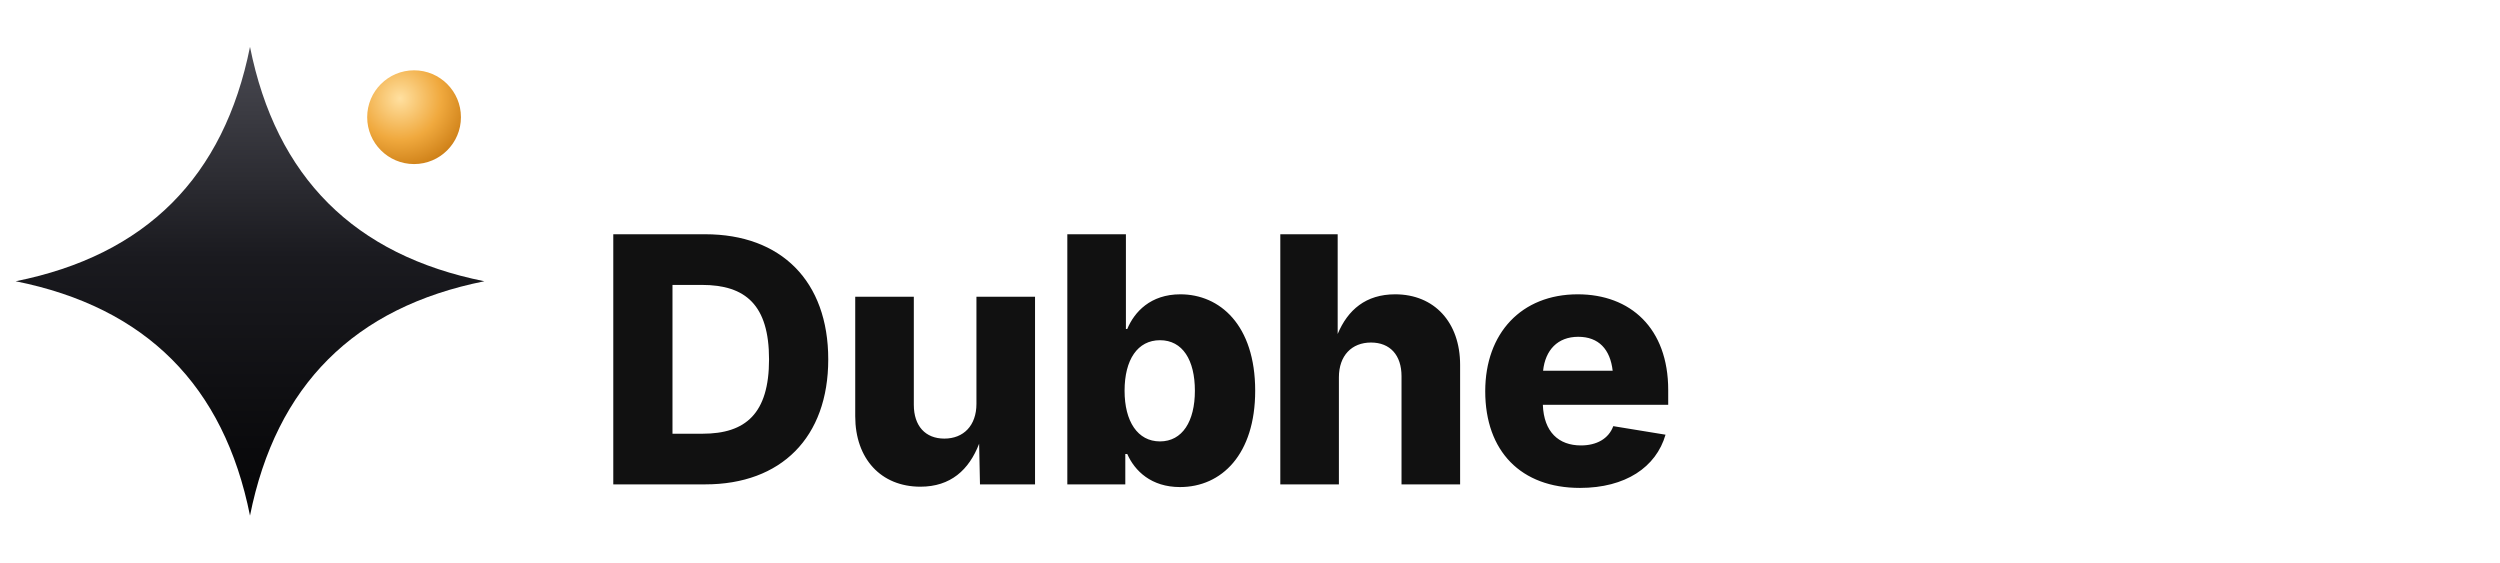
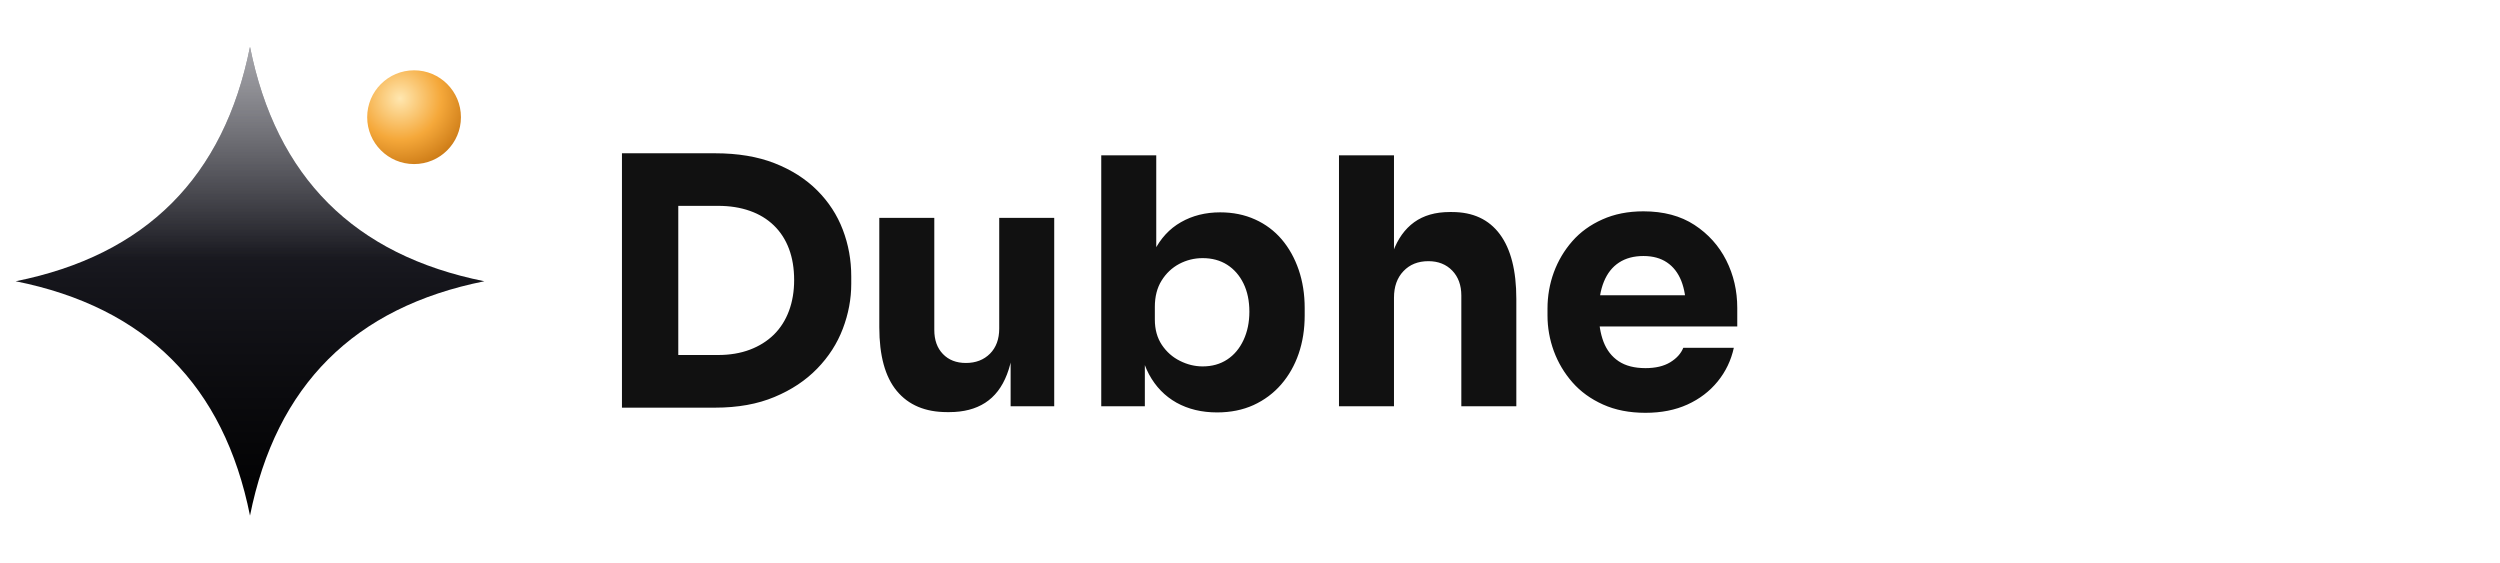
<svg xmlns="http://www.w3.org/2000/svg" viewBox="0 0 320 72" role="img" aria-label="Dubhe">
  <defs>
    <linearGradient id="star" x1="0" y1="0" x2="0" y2="1">
-       <stop offset="0" stop-color="#4a4a52" />
-       <stop offset="0.45" stop-color="#1a1a1f" />
-       <stop offset="1" stop-color="#050506" />
+       <stop offset="0" stop-color="#3C3C47" />
+       <stop offset="0.5" stop-color="#15151B" />
+       <stop offset="1" stop-color="#000000" />
+     </linearGradient>
+     <linearGradient id="sheen" x1="0" y1="0" x2="0" y2="1">
+       <stop offset="0" stop-color="#FFFFFF" stop-opacity="0.55" />
+       <stop offset="0.45" stop-color="#FFFFFF" stop-opacity="0" />
    </linearGradient>
    <radialGradient id="dot" cx="0.35" cy="0.3" r="0.8">
-       <stop offset="0" stop-color="#FFE0A0" />
-       <stop offset="0.55" stop-color="#F0A93E" />
-       <stop offset="1" stop-color="#C97A12" />
+       <stop offset="0" stop-color="#FFE7B0" />
+       <stop offset="0.55" stop-color="#F5A83A" />
+       <stop offset="1" stop-color="#C77512" />
    </radialGradient>
  </defs>
  <g transform="translate(0 4)">
    <path d="M32 2 Q37 27 62 32 Q37 37 32 62 Q27 37 2 32 Q27 27 32 2 Z" fill="url(#star)" />
+     <path d="M32 2 Q37 27 62 32 Q37 37 32 62 Q27 37 2 32 Q27 27 32 2 Z" fill="url(#sheen)" />
    <circle cx="53" cy="11" r="6" fill="url(#dot)" />
  </g>
-   <text x="76" y="62" font-family="Inter, 'Helvetica Neue', Arial, sans-serif" font-size="44" font-weight="800" fill="#111111" letter-spacing="-0.8">Dubhe</text>
+   <path d="M85.94 52.18V45.44H91.93Q94.17 45.44 95.98 44.76Q97.78 44.08 99.06 42.83Q100.33 41.57 100.99 39.79Q101.65 38.01 101.65 35.85Q101.65 33.61 100.99 31.85Q100.33 30.09 99.06 28.86Q97.78 27.62 95.98 26.99Q94.17 26.35 91.93 26.35H85.94V19.62H91.53Q95.89 19.62 99.14 20.89Q102.4 22.17 104.6 24.37Q106.8 26.57 107.88 29.41Q108.96 32.24 108.96 35.37V36.34Q108.96 39.24 107.88 42.08Q106.8 44.92 104.6 47.18Q102.4 49.45 99.14 50.81Q95.89 52.18 91.53 52.18ZM79.61 52.18V19.62H86.82V52.18ZM121.22 52.75Q117.04 52.75 114.79 50.04Q112.55 47.34 112.55 41.88V27.89H119.59V42.23Q119.59 44.17 120.69 45.31Q121.79 46.46 123.64 46.46Q125.53 46.46 126.72 45.27Q127.9 44.08 127.9 42.06V27.89H134.94V52H129.36V41.84H129.84Q129.84 45.49 128.89 47.93Q127.95 50.37 126.1 51.56Q124.25 52.75 121.52 52.75ZM155.78 52.79Q152.84 52.79 150.59 51.54Q148.35 50.28 147.07 47.91Q145.8 45.53 145.71 42.1H146.54V52H140.96V19.88H148V36.2L146.32 38.32Q146.46 34.66 147.71 32.18Q148.96 29.69 151.16 28.44Q153.36 27.18 156.18 27.18Q158.64 27.18 160.65 28.09Q162.65 28.99 164.06 30.64Q165.46 32.29 166.23 34.53Q167 36.78 167 39.42V40.38Q167 43.02 166.23 45.27Q165.46 47.51 163.99 49.21Q162.52 50.9 160.45 51.85Q158.38 52.79 155.78 52.79ZM153.94 46.9Q155.74 46.9 157.08 46.02Q158.42 45.14 159.17 43.53Q159.92 41.92 159.92 39.9Q159.92 37.83 159.17 36.29Q158.42 34.75 157.08 33.89Q155.74 33.04 153.94 33.04Q152.35 33.04 150.94 33.78Q149.54 34.53 148.68 35.92Q147.82 37.3 147.82 39.28V40.91Q147.82 42.8 148.72 44.15Q149.62 45.49 151.03 46.19Q152.44 46.9 153.94 46.9ZM171.39 52V19.88H178.43V38.4H177.37Q177.37 34.75 178.3 32.24Q179.22 29.74 181.02 28.44Q182.83 27.14 185.56 27.14H185.86Q189.87 27.14 191.98 29.98Q194.09 32.82 194.09 38.27V52H187.05V37.83Q187.05 35.85 185.89 34.64Q184.72 33.43 182.83 33.43Q180.85 33.43 179.64 34.71Q178.43 35.98 178.43 38.1V52ZM210.62 52.84Q207.54 52.84 205.19 51.78Q202.83 50.72 201.27 48.94Q199.71 47.16 198.89 44.94Q198.08 42.72 198.08 40.38V39.5Q198.08 37.08 198.89 34.86Q199.71 32.64 201.25 30.88Q202.79 29.12 205.1 28.09Q207.41 27.05 210.36 27.05Q214.23 27.05 216.89 28.79Q219.55 30.53 220.96 33.32Q222.37 36.12 222.37 39.42V41.79H201.03V37.79H218.1L215.81 39.64Q215.81 37.48 215.2 35.94Q214.58 34.4 213.37 33.59Q212.16 32.77 210.36 32.77Q208.51 32.77 207.23 33.61Q205.96 34.44 205.3 36.05Q204.64 37.66 204.64 39.99Q204.64 42.14 205.25 43.75Q205.87 45.36 207.19 46.24Q208.51 47.12 210.62 47.12Q212.56 47.12 213.79 46.37Q215.02 45.62 215.46 44.52H221.93Q221.4 46.94 219.86 48.83Q218.32 50.72 215.99 51.78Q213.66 52.84 210.62 52.84Z" fill="#111111" />
</svg>
